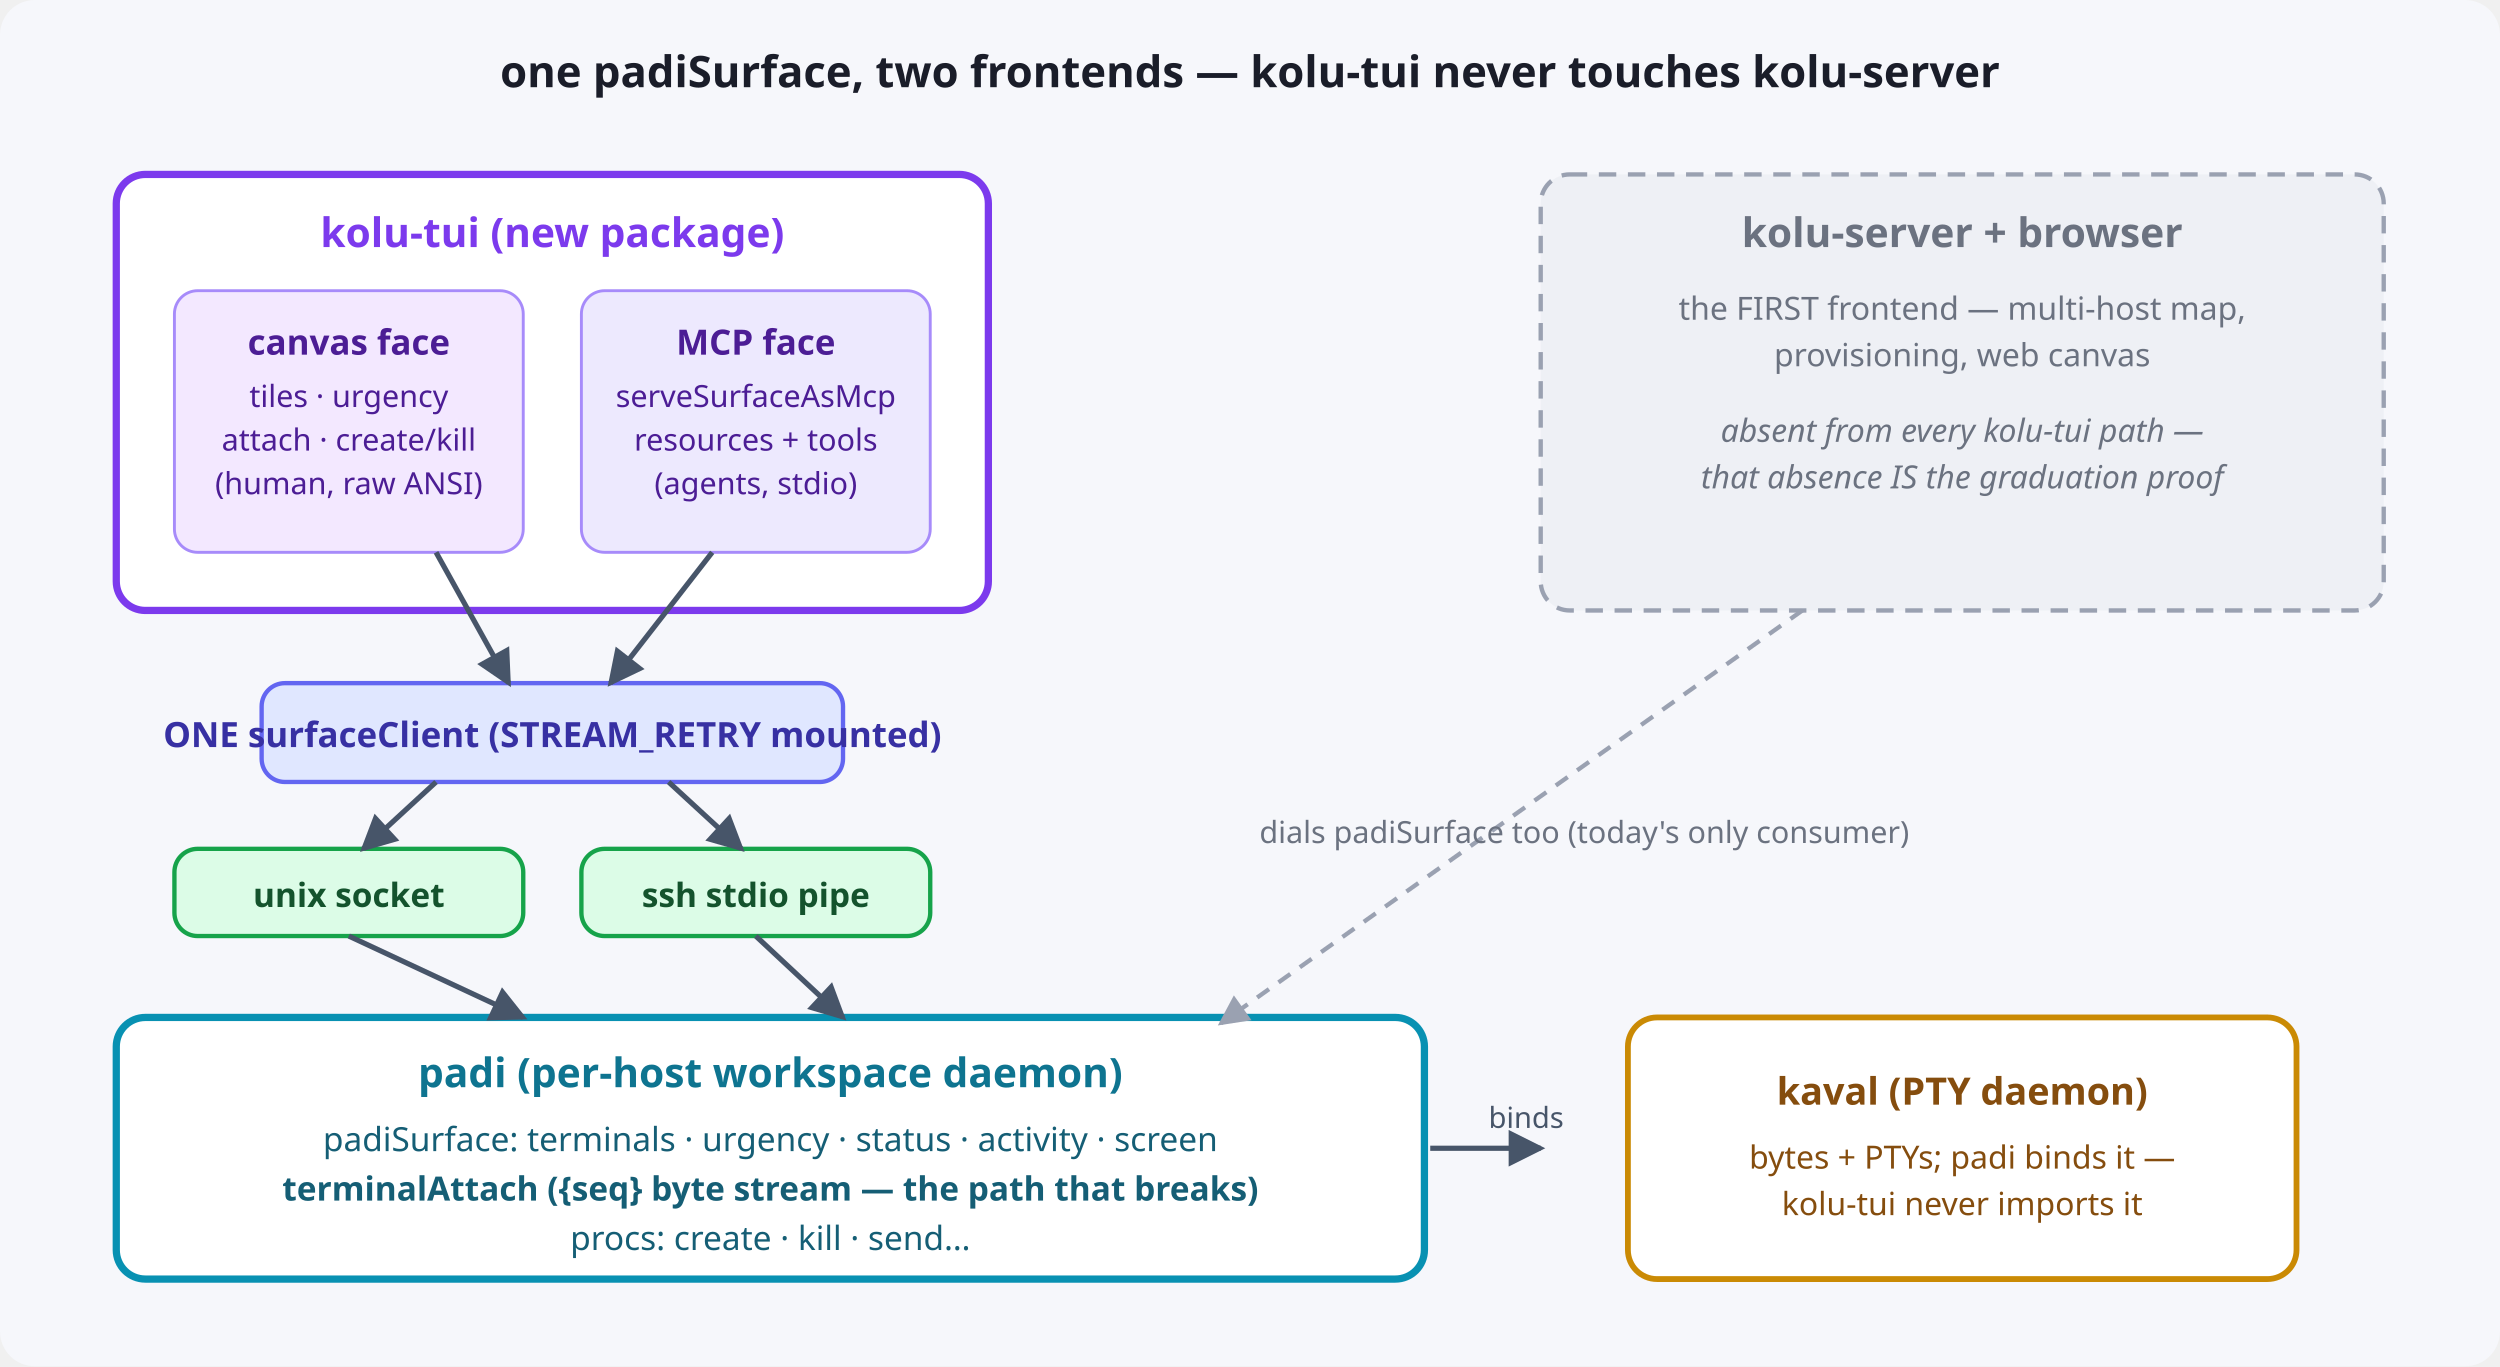
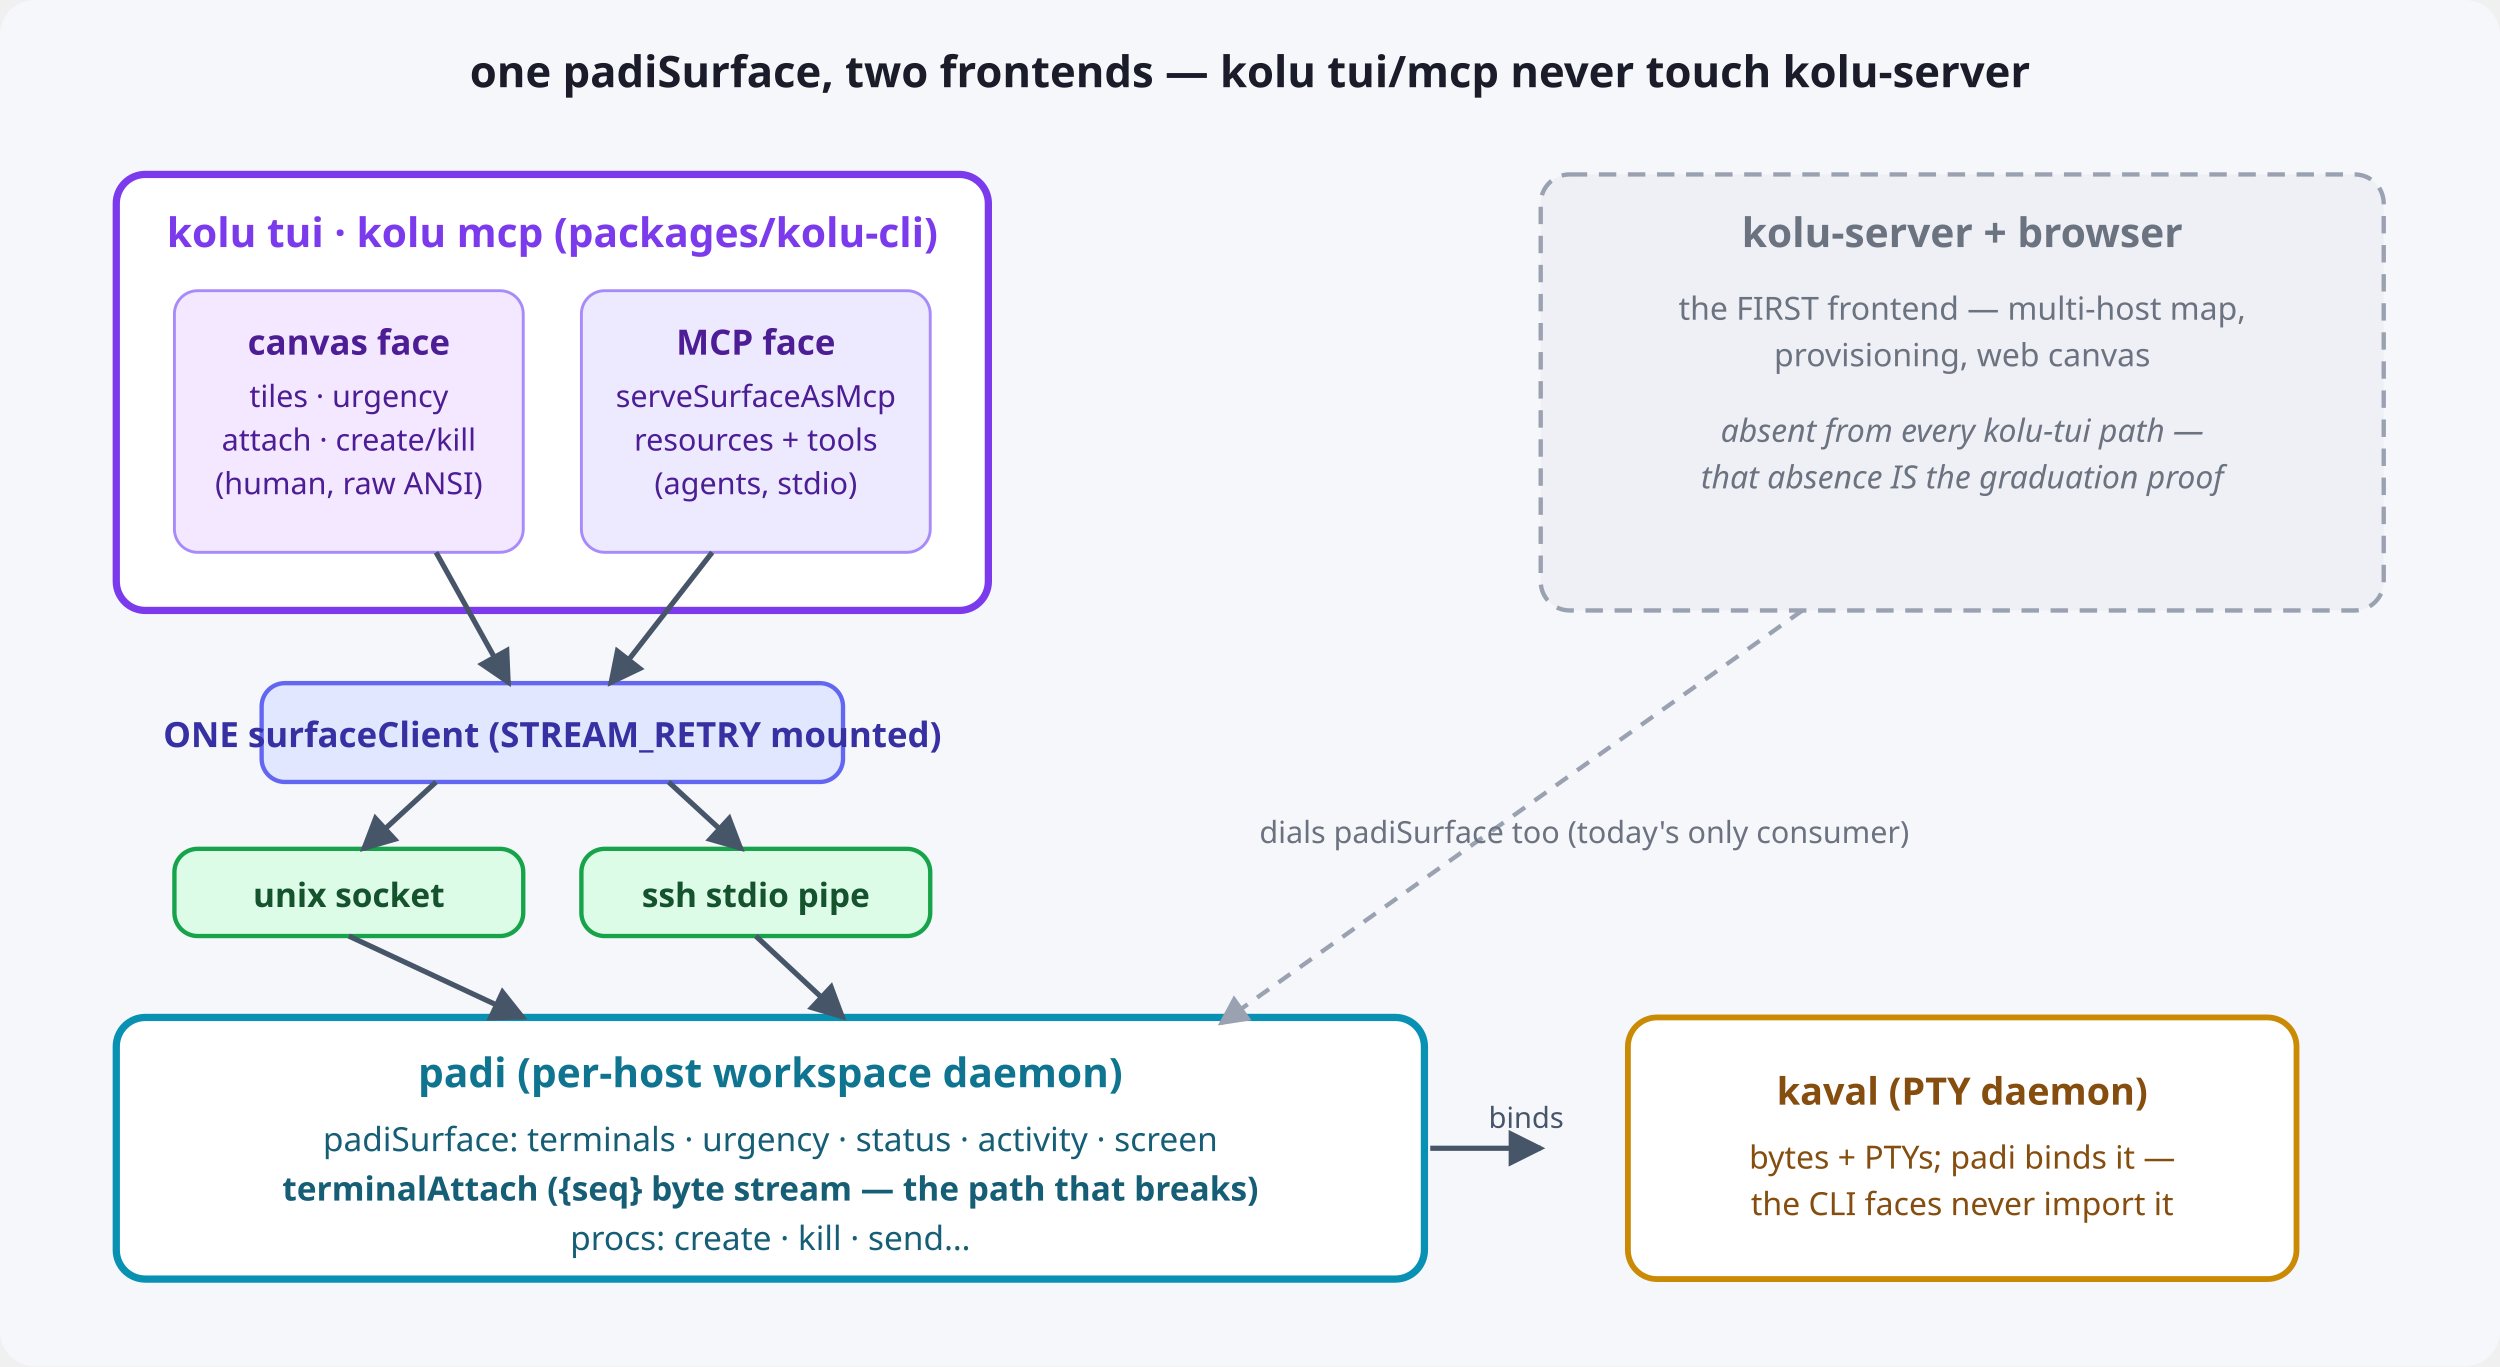
<svg xmlns="http://www.w3.org/2000/svg" viewBox="0 0 860 470" font-family="ui-sans-serif, system-ui, sans-serif">
  <rect width="860" height="470" rx="12" fill="#f6f7fb" />
-   <text x="430" y="30" text-anchor="middle" font-size="15" font-weight="700" fill="#1a1d29">one padiSurface, two frontends — kolu-tui never touches kolu-server</text>
+   <text x="430" y="30" text-anchor="middle" font-size="15" font-weight="700" fill="#1a1d29">one padiSurface, two frontends — kolu tui/mcp never touch kolu-server</text>
  <rect x="40" y="60" width="300" height="150" rx="10" fill="#ffffff" stroke="#7c3aed" stroke-width="2.5" />
-   <text x="190" y="85" text-anchor="middle" font-size="14" font-weight="700" fill="#7c3aed">kolu-tui (new package)</text>
+   <text x="190" y="85" text-anchor="middle" font-size="14" font-weight="700" fill="#7c3aed">kolu tui · kolu mcp (packages/kolu-cli)</text>
  <rect x="60" y="100" width="120" height="90" rx="8" fill="#f3e8ff" stroke="#a78bfa" />
  <text x="120" y="122" text-anchor="middle" font-size="12" font-weight="600" fill="#4c1d95">canvas face</text>
  <text x="120" y="140" text-anchor="middle" font-size="10.5" fill="#4c1d95">tiles · urgency</text>
  <text x="120" y="155" text-anchor="middle" font-size="10.5" fill="#4c1d95">attach · create/kill</text>
  <text x="120" y="170" text-anchor="middle" font-size="10.5" fill="#4c1d95">(human, raw ANSI)</text>
  <rect x="200" y="100" width="120" height="90" rx="8" fill="#ede9fe" stroke="#a78bfa" />
  <text x="260" y="122" text-anchor="middle" font-size="12" font-weight="600" fill="#4c1d95">MCP face</text>
  <text x="260" y="140" text-anchor="middle" font-size="10.5" fill="#4c1d95">serveSurfaceAsMcp</text>
  <text x="260" y="155" text-anchor="middle" font-size="10.5" fill="#4c1d95">resources + tools</text>
  <text x="260" y="170" text-anchor="middle" font-size="10.5" fill="#4c1d95">(agents, stdio)</text>
  <rect x="530" y="60" width="290" height="150" rx="10" fill="#eef0f5" stroke="#9aa1b1" stroke-width="1.5" stroke-dasharray="6 4" />
  <text x="675" y="85" text-anchor="middle" font-size="14" font-weight="700" fill="#6b7280">kolu-server + browser</text>
  <text x="675" y="110" text-anchor="middle" font-size="11" fill="#6b7280">the FIRST frontend — multi-host map,</text>
  <text x="675" y="126" text-anchor="middle" font-size="11" fill="#6b7280">provisioning, web canvas</text>
  <text x="675" y="152" text-anchor="middle" font-size="11" font-style="italic" fill="#6b7280">absent from every kolu-tui path —</text>
  <text x="675" y="168" text-anchor="middle" font-size="11" font-style="italic" fill="#6b7280">that absence IS the graduation proof</text>
  <rect x="90" y="235" width="200" height="34" rx="8" fill="#e0e7ff" stroke="#6366f1" stroke-width="1.5" />
  <text x="190" y="257" text-anchor="middle" font-size="12" font-weight="600" fill="#3730a3">ONE surfaceClient (STREAM_RETRY mounted)</text>
  <rect x="60" y="292" width="120" height="30" rx="8" fill="#dcfce7" stroke="#16a34a" stroke-width="1.5" />
  <text x="120" y="312" text-anchor="middle" font-size="11.5" font-weight="600" fill="#14532d">unix socket</text>
  <rect x="200" y="292" width="120" height="30" rx="8" fill="#dcfce7" stroke="#16a34a" stroke-width="1.5" />
  <text x="260" y="312" text-anchor="middle" font-size="11.5" font-weight="600" fill="#14532d">ssh stdio pipe</text>
  <rect x="40" y="350" width="450" height="90" rx="10" fill="#ffffff" stroke="#0891b2" stroke-width="2.5" />
  <text x="265" y="374" text-anchor="middle" font-size="14" font-weight="700" fill="#0e7490">padi (per-host workspace daemon)</text>
  <text x="265" y="396" text-anchor="middle" font-size="11.5" fill="#155e75">padiSurface: terminals · urgency · status · activity · screen</text>
  <text x="265" y="413" text-anchor="middle" font-size="11.5" font-weight="600" fill="#155e75">terminalAttach ({seq} byte stream — the path that breaks)</text>
  <text x="265" y="430" text-anchor="middle" font-size="11.5" fill="#155e75">procs: create · kill · send…</text>
  <rect x="560" y="350" width="230" height="90" rx="10" fill="#ffffff" stroke="#ca8a04" stroke-width="2" />
  <text x="675" y="380" text-anchor="middle" font-size="13" font-weight="700" fill="#854d0e">kaval (PTY daemon)</text>
  <text x="675" y="402" text-anchor="middle" font-size="11" fill="#854d0e">bytes + PTYs; padi binds it —</text>
-   <text x="675" y="418" text-anchor="middle" font-size="11" fill="#854d0e">kolu-tui never imports it</text>
+   <text x="675" y="418" text-anchor="middle" font-size="11" fill="#854d0e">the CLI faces never import it</text>
  <defs>
    <marker id="arr" viewBox="0 0 8 8" refX="7" refY="4" markerWidth="7" markerHeight="7" orient="auto">
      <path d="M0 0 L8 4 L0 8 z" fill="#475569" />
    </marker>
    <marker id="arrGray" viewBox="0 0 8 8" refX="7" refY="4" markerWidth="7" markerHeight="7" orient="auto">
      <path d="M0 0 L8 4 L0 8 z" fill="#9aa1b1" />
    </marker>
  </defs>
  <line x1="150" y1="190" x2="175" y2="235" stroke="#475569" stroke-width="1.8" marker-end="url(#arr)" />
  <line x1="245" y1="190" x2="210" y2="235" stroke="#475569" stroke-width="1.8" marker-end="url(#arr)" />
  <line x1="150" y1="269" x2="125" y2="292" stroke="#475569" stroke-width="1.8" marker-end="url(#arr)" />
  <line x1="230" y1="269" x2="255" y2="292" stroke="#475569" stroke-width="1.8" marker-end="url(#arr)" />
  <line x1="120" y1="322" x2="180" y2="350" stroke="#475569" stroke-width="1.8" marker-end="url(#arr)" />
  <line x1="260" y1="322" x2="290" y2="350" stroke="#475569" stroke-width="1.8" marker-end="url(#arr)" />
  <line x1="530" y1="395" x2="492" y2="395" stroke="#475569" stroke-width="1.8" marker-end="url(#arr)" transform="rotate(180 511 395)" />
  <text x="525" y="388" text-anchor="middle" font-size="10" fill="#475569">binds</text>
  <line x1="620" y1="210" x2="420" y2="352" stroke="#9aa1b1" stroke-width="1.5" stroke-dasharray="5 4" marker-end="url(#arrGray)" />
  <text x="545" y="290" text-anchor="middle" font-size="10.5" fill="#6b7280">dials padiSurface too (today's only consumer)</text>
</svg>
